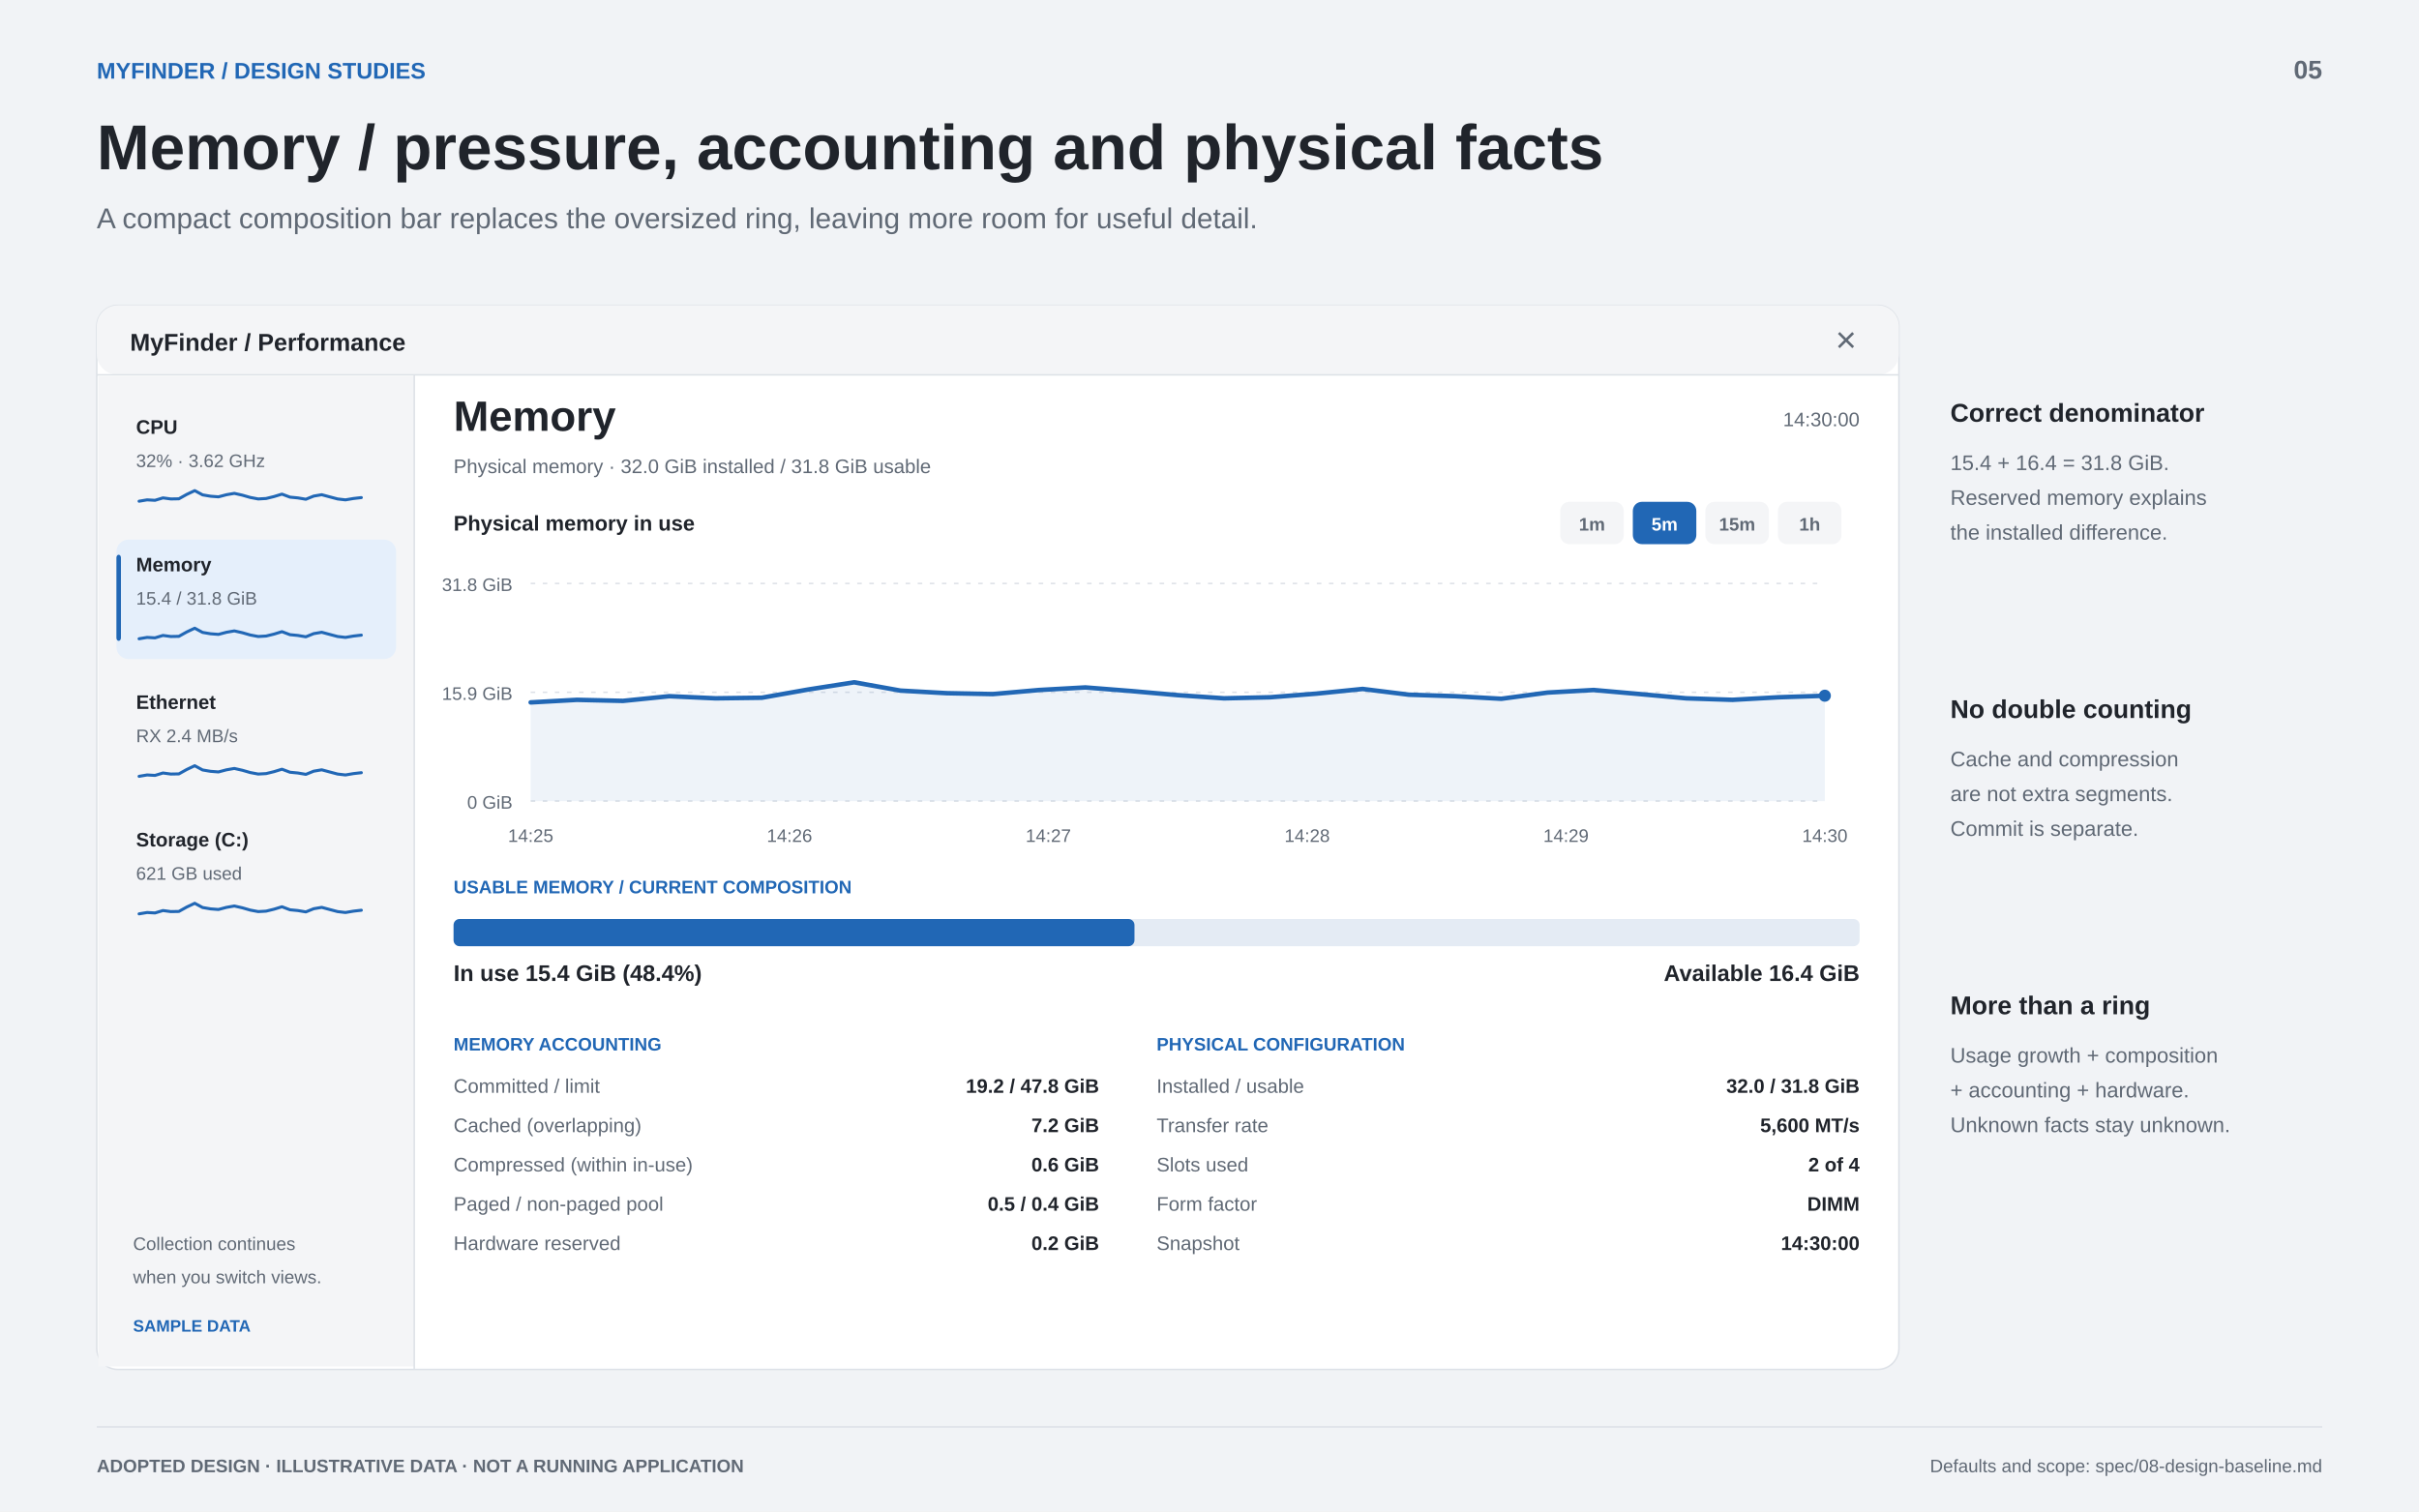
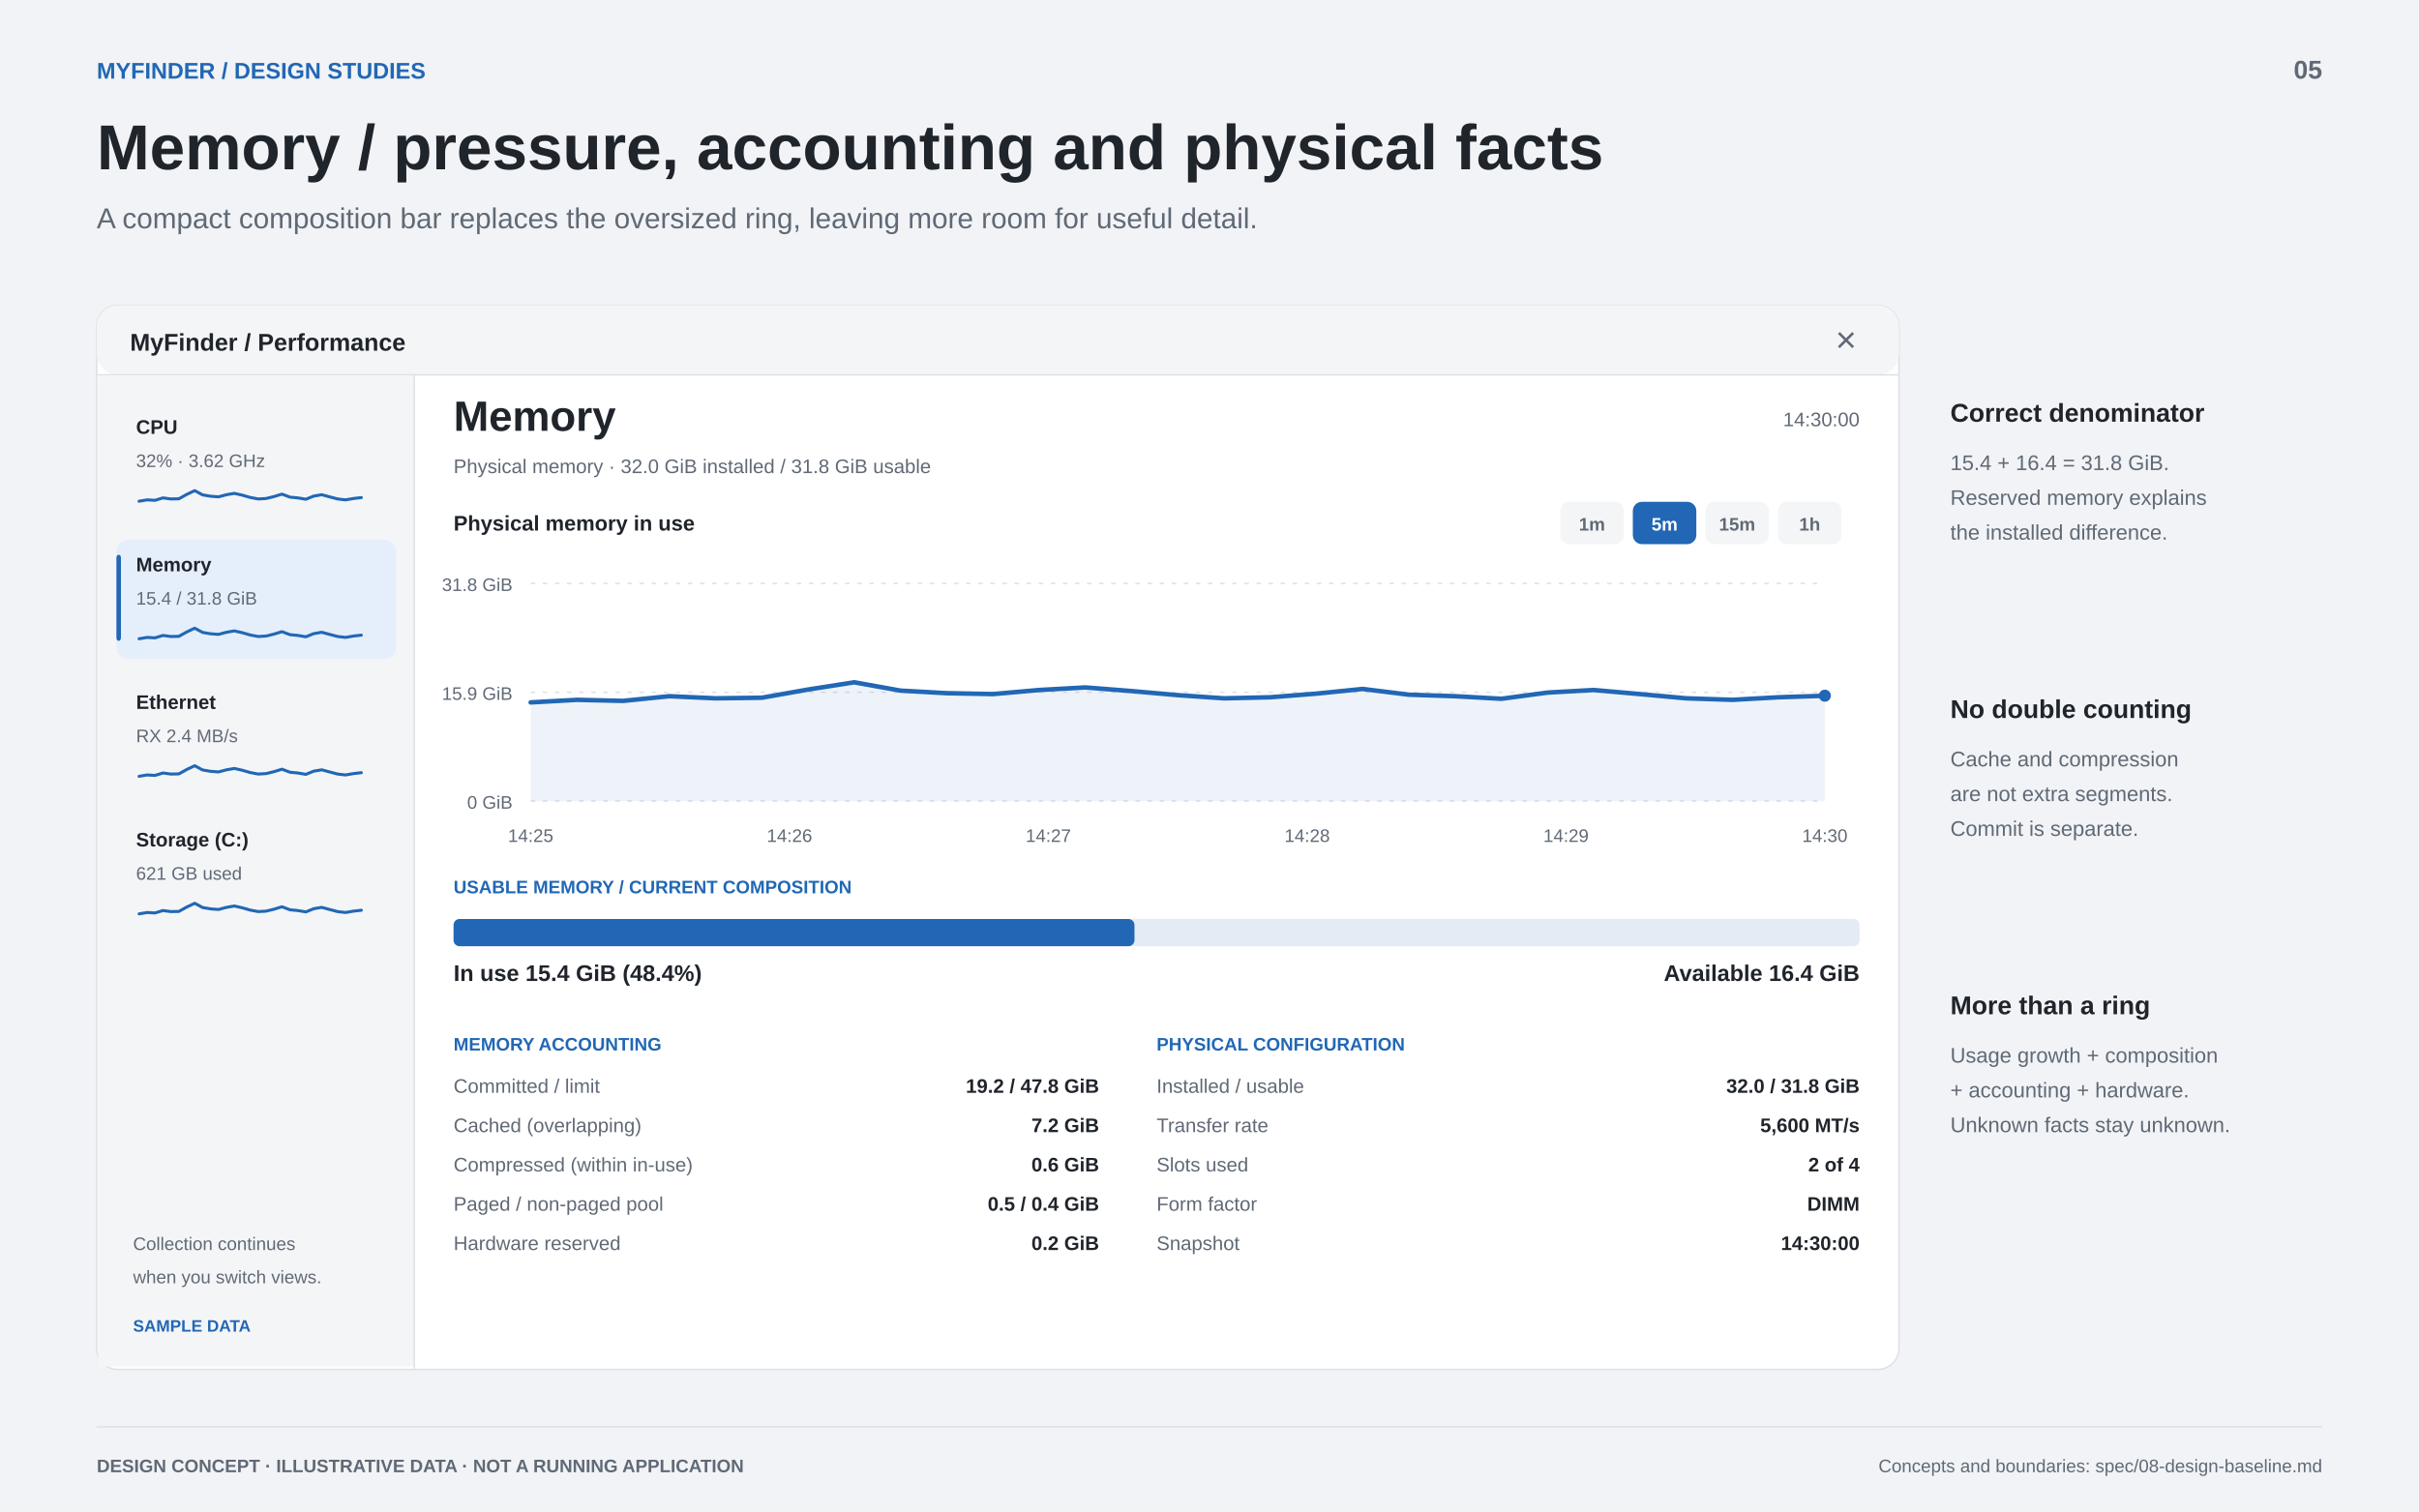
<svg xmlns="http://www.w3.org/2000/svg" width="1600" height="1000" viewBox="0 0 1600 1000">
  <defs>
    <filter id="shadow" x="-15%" y="-15%" width="130%" height="140%">
      <feDropShadow dx="0" dy="9" stdDeviation="16" flood-color="#263D37" flood-opacity="0.10" />
    </filter>
  </defs>
  <g font-family="Segoe UI, Arial, sans-serif">
    <rect x="0" y="0" width="1600" height="1000" rx="0" fill="#F1F3F6" stroke="none" />
    <text x="64" y="52" fill="#2167B5" font-size="15" font-weight="700" text-anchor="start">MYFINDER  /  DESIGN STUDIES</text>
    <text x="1536" y="52" fill="#606975" font-size="17" font-weight="600" text-anchor="end">05</text>
    <text x="64" y="112" fill="#20242B" font-size="42" font-weight="600" text-anchor="start">Memory / pressure, accounting and physical facts</text>
    <text x="64" y="151" fill="#606975" font-size="19" font-weight="400" text-anchor="start">A compact composition bar replaces the oversized ring, leaving more room for useful detail.</text>
    <rect x="64" y="202" width="1192" height="704" rx="14" fill="#FFFFFF" stroke="#DDE1E7" />
    <rect x="64" y="202" width="1192" height="46" rx="14" fill="#F4F5F7" stroke="none" />
    <text x="86" y="232" fill="#20242B" font-size="16" font-weight="600" text-anchor="start">MyFinder / Performance</text>
    <text x="1228" y="233" fill="#606975" font-size="24" font-weight="400" text-anchor="end">×</text>
    <line x1="64" y1="248" x2="1256" y2="248" stroke="#DDE1E7" stroke-width="1" />
    <rect x="65" y="249" width="209" height="655" rx="0" fill="#F4F5F7" stroke="none" />
    <line x1="274" y1="248" x2="274" y2="906" stroke="#DDE1E7" stroke-width="1" />
    <text x="90" y="287" fill="#20242B" font-size="13" font-weight="600" text-anchor="start">CPU</text>
    <text x="90" y="309" fill="#606975" font-size="12" font-weight="400" text-anchor="start">32% · 3.62 GHz</text>
    <path d="M92.0,331.6 L97.3,330.7 L102.5,331.0 L107.8,329.4 L113.0,330.1 L118.3,330.0 L123.5,327.1 L128.8,324.6 L134.0,327.4 L139.3,328.3 L144.5,328.7 L149.8,327.3 L155.0,326.4 L160.3,327.6 L165.5,329.1 L170.8,330.1 L176.0,329.8 L181.3,328.5 L186.5,326.9 L191.8,328.9 L197.0,329.4 L202.3,330.3 L207.5,328.2 L212.8,327.3 L218.0,328.7 L223.3,330.1 L228.5,330.7 L233.8,329.8 L239.0,329.2" fill="none" stroke="#2167B5" stroke-width="2" stroke-linejoin="round" stroke-linecap="round" />
    <rect x="77" y="357" width="185" height="79" rx="8" fill="#E5EFFB" stroke="none" />
    <rect x="77" y="367" width="3" height="57" rx="2" fill="#2167B5" stroke="none" />
    <text x="90" y="378" fill="#20242B" font-size="13" font-weight="600" text-anchor="start">Memory</text>
    <text x="90" y="400" fill="#606975" font-size="12" font-weight="400" text-anchor="start">15.4 / 31.8 GiB</text>
    <path d="M92.0,422.6 L97.3,421.7 L102.5,422.0 L107.8,420.4 L113.0,421.1 L118.3,421.0 L123.5,418.1 L128.8,415.6 L134.0,418.4 L139.3,419.3 L144.5,419.7 L149.8,418.3 L155.0,417.4 L160.3,418.6 L165.5,420.1 L170.8,421.1 L176.0,420.8 L181.3,419.5 L186.5,417.9 L191.8,419.9 L197.0,420.4 L202.3,421.3 L207.5,419.2 L212.8,418.3 L218.0,419.7 L223.3,421.1 L228.5,421.7 L233.8,420.8 L239.0,420.2" fill="none" stroke="#2167B5" stroke-width="2" stroke-linejoin="round" stroke-linecap="round" />
    <text x="90" y="469" fill="#20242B" font-size="13" font-weight="600" text-anchor="start">Ethernet</text>
    <text x="90" y="491" fill="#606975" font-size="12" font-weight="400" text-anchor="start">RX 2.4 MB/s</text>
    <path d="M92.0,513.6 L97.3,512.7 L102.5,513.0 L107.8,511.4 L113.0,512.1 L118.3,512.0 L123.5,509.1 L128.8,506.6 L134.0,509.4 L139.3,510.3 L144.5,510.7 L149.8,509.3 L155.0,508.4 L160.3,509.6 L165.5,511.1 L170.8,512.1 L176.0,511.8 L181.3,510.5 L186.5,508.9 L191.8,510.9 L197.0,511.4 L202.3,512.3 L207.5,510.2 L212.8,509.3 L218.0,510.7 L223.3,512.1 L228.5,512.7 L233.8,511.8 L239.0,511.2" fill="none" stroke="#2167B5" stroke-width="2" stroke-linejoin="round" stroke-linecap="round" />
    <text x="90" y="560" fill="#20242B" font-size="13" font-weight="600" text-anchor="start">Storage (C:)</text>
    <text x="90" y="582" fill="#606975" font-size="12" font-weight="400" text-anchor="start">621 GB used</text>
    <path d="M92.0,604.6 L97.3,603.7 L102.5,604.0 L107.8,602.4 L113.0,603.1 L118.3,603.0 L123.5,600.1 L128.8,597.6 L134.0,600.4 L139.3,601.3 L144.5,601.7 L149.8,600.3 L155.0,599.4 L160.3,600.6 L165.5,602.1 L170.8,603.1 L176.0,602.8 L181.3,601.5 L186.5,599.9 L191.8,601.9 L197.0,602.4 L202.3,603.3 L207.5,601.2 L212.8,600.3 L218.0,601.7 L223.3,603.1 L228.5,603.7 L233.8,602.8 L239.0,602.2" fill="none" stroke="#2167B5" stroke-width="2" stroke-linejoin="round" stroke-linecap="round" />
    <text x="88" y="827" fill="#606975" font-size="12" font-weight="400" text-anchor="start">Collection continues</text>
    <text x="88" y="849" fill="#606975" font-size="12" font-weight="400" text-anchor="start">when you switch views.</text>
    <text x="88" y="881" fill="#2167B5" font-size="11" font-weight="700" text-anchor="start">SAMPLE DATA</text>
    <text x="300" y="285" fill="#20242B" font-size="28" font-weight="600" text-anchor="start">Memory</text>
    <text x="300" y="313" fill="#606975" font-size="13" font-weight="400" text-anchor="start">Physical memory · 32.0 GiB installed / 31.8 GiB usable</text>
    <text x="1230" y="282" fill="#606975" font-size="13" font-weight="400" text-anchor="end">14:30:00</text>
    <text x="300" y="351" fill="#20242B" font-size="14" font-weight="600" text-anchor="start">Physical memory in use</text>
    <rect x="1032" y="332" width="42" height="28" rx="6" fill="#F4F5F7" stroke="none" />
    <text x="1053" y="351" fill="#606975" font-size="12" font-weight="600" text-anchor="middle">1m</text>
    <rect x="1080" y="332" width="42" height="28" rx="6" fill="#2167B5" stroke="none" />
    <text x="1101" y="351" fill="#FFFFFF" font-size="12" font-weight="600" text-anchor="middle">5m</text>
    <rect x="1128" y="332" width="42" height="28" rx="6" fill="#F4F5F7" stroke="none" />
    <text x="1149" y="351" fill="#606975" font-size="12" font-weight="600" text-anchor="middle">15m</text>
    <rect x="1176" y="332" width="42" height="28" rx="6" fill="#F4F5F7" stroke="none" />
    <text x="1197" y="351" fill="#606975" font-size="12" font-weight="600" text-anchor="middle">1h</text>
    <line x1="351" y1="386" x2="1207" y2="386" stroke="#DDE1E7" stroke-width="1" stroke-dasharray="3 5" />
    <text x="339" y="391" fill="#606975" font-size="12" font-weight="400" text-anchor="end">31.8 GiB</text>
    <line x1="351" y1="458" x2="1207" y2="458" stroke="#DDE1E7" stroke-width="1" stroke-dasharray="3 5" />
    <text x="339" y="463" fill="#606975" font-size="12" font-weight="400" text-anchor="end">15.9 GiB</text>
    <line x1="351" y1="530" x2="1207" y2="530" stroke="#DDE1E7" stroke-width="1" stroke-dasharray="3 5" />
    <text x="339" y="535" fill="#606975" font-size="12" font-weight="400" text-anchor="end">0 GiB</text>
    <text x="351" y="557" fill="#606975" font-size="12" font-weight="400" text-anchor="middle">14:25</text>
    <text x="522.2" y="557" fill="#606975" font-size="12" font-weight="400" text-anchor="middle">14:26</text>
    <text x="693.4" y="557" fill="#606975" font-size="12" font-weight="400" text-anchor="middle">14:27</text>
    <text x="864.6" y="557" fill="#606975" font-size="12" font-weight="400" text-anchor="middle">14:28</text>
    <text x="1035.8" y="557" fill="#606975" font-size="12" font-weight="400" text-anchor="middle">14:29</text>
    <text x="1207" y="557" fill="#606975" font-size="12" font-weight="400" text-anchor="middle">14:30</text>
    <path d="M351,530 L351,464.679 L381.571,462.981 L412.143,463.66 L442.714,460.604 L473.286,461.962 L503.857,461.623 L534.429,456.189 L565,451.434 L595.571,456.868 L626.143,458.566 L656.714,459.245 L687.286,456.528 L717.857,454.83 L748.429,457.208 L779,459.925 L809.571,461.962 L840.143,461.283 L870.714,458.906 L901.286,455.849 L931.857,459.585 L962.429,460.604 L993,462.302 L1023.571,458.226 L1054.143,456.528 L1084.714,459.245 L1115.286,461.962 L1145.857,462.981 L1176.429,461.283 L1207,460.264 L1207,530 Z" fill="#2167B5" opacity="0.08" />
    <path d="M351.0,464.7 L381.6,463.0 L412.1,463.7 L442.7,460.6 L473.3,462.0 L503.9,461.6 L534.4,456.2 L565.0,451.4 L595.6,456.9 L626.1,458.6 L656.7,459.2 L687.3,456.5 L717.9,454.8 L748.4,457.2 L779.0,459.9 L809.6,462.0 L840.1,461.3 L870.7,458.9 L901.3,455.8 L931.9,459.6 L962.4,460.6 L993.0,462.3 L1023.6,458.2 L1054.1,456.5 L1084.7,459.2 L1115.3,462.0 L1145.9,463.0 L1176.4,461.3 L1207.0,460.3" fill="none" stroke="#2167B5" stroke-width="3" stroke-linejoin="round" stroke-linecap="round" />
    <circle cx="1207" cy="460.264" r="4" fill="#2167B5" />
    <text x="300" y="591" fill="#2167B5" font-size="12" font-weight="700" text-anchor="start">USABLE MEMORY / CURRENT COMPOSITION</text>
    <rect x="300" y="608" width="930" height="18" rx="4" fill="#E4EBF4" stroke="none" />
    <rect x="300" y="608" width="450.377" height="18" rx="4" fill="#2167B5" stroke="none" />
    <text x="300" y="649" fill="#20242B" font-size="15" font-weight="600" text-anchor="start">In use 15.4 GiB (48.4%)</text>
    <text x="1230" y="649" fill="#20242B" font-size="15" font-weight="600" text-anchor="end">Available 16.4 GiB</text>
    <text x="300" y="695" fill="#2167B5" font-size="12" font-weight="700" text-anchor="start">MEMORY ACCOUNTING</text>
    <text x="300" y="723" fill="#606975" font-size="13" font-weight="400" text-anchor="start">Committed / limit</text>
    <text x="727" y="723" fill="#20242B" font-size="13" font-weight="600" text-anchor="end">19.2 / 47.8 GiB</text>
    <text x="300" y="749" fill="#606975" font-size="13" font-weight="400" text-anchor="start">Cached (overlapping)</text>
    <text x="727" y="749" fill="#20242B" font-size="13" font-weight="600" text-anchor="end">7.2 GiB</text>
    <text x="300" y="775" fill="#606975" font-size="13" font-weight="400" text-anchor="start">Compressed (within in-use)</text>
    <text x="727" y="775" fill="#20242B" font-size="13" font-weight="600" text-anchor="end">0.6 GiB</text>
    <text x="300" y="801" fill="#606975" font-size="13" font-weight="400" text-anchor="start">Paged / non-paged pool</text>
    <text x="727" y="801" fill="#20242B" font-size="13" font-weight="600" text-anchor="end">0.5 / 0.4 GiB</text>
    <text x="300" y="827" fill="#606975" font-size="13" font-weight="400" text-anchor="start">Hardware reserved</text>
    <text x="727" y="827" fill="#20242B" font-size="13" font-weight="600" text-anchor="end">0.2 GiB</text>
    <text x="765" y="695" fill="#2167B5" font-size="12" font-weight="700" text-anchor="start">PHYSICAL CONFIGURATION</text>
    <text x="765" y="723" fill="#606975" font-size="13" font-weight="400" text-anchor="start">Installed / usable</text>
    <text x="1230" y="723" fill="#20242B" font-size="13" font-weight="600" text-anchor="end">32.0 / 31.8 GiB</text>
    <text x="765" y="749" fill="#606975" font-size="13" font-weight="400" text-anchor="start">Transfer rate</text>
    <text x="1230" y="749" fill="#20242B" font-size="13" font-weight="600" text-anchor="end">5,600 MT/s</text>
    <text x="765" y="775" fill="#606975" font-size="13" font-weight="400" text-anchor="start">Slots used</text>
    <text x="1230" y="775" fill="#20242B" font-size="13" font-weight="600" text-anchor="end">2 of 4</text>
    <text x="765" y="801" fill="#606975" font-size="13" font-weight="400" text-anchor="start">Form factor</text>
    <text x="1230" y="801" fill="#20242B" font-size="13" font-weight="600" text-anchor="end">DIMM</text>
    <text x="765" y="827" fill="#606975" font-size="13" font-weight="400" text-anchor="start">Snapshot</text>
    <text x="1230" y="827" fill="#20242B" font-size="13" font-weight="600" text-anchor="end">14:30:00</text>
    <text x="1290" y="279" fill="#20242B" font-size="17" font-weight="600" text-anchor="start">Correct denominator</text>
    <text x="1290" y="311" fill="#606975" font-size="14" font-weight="400" text-anchor="start">15.4 + 16.4 = 31.8 GiB.</text>
    <text x="1290" y="334" fill="#606975" font-size="14" font-weight="400" text-anchor="start">Reserved memory explains</text>
    <text x="1290" y="357" fill="#606975" font-size="14" font-weight="400" text-anchor="start">the installed difference.</text>
    <text x="1290" y="475" fill="#20242B" font-size="17" font-weight="600" text-anchor="start">No double counting</text>
    <text x="1290" y="507" fill="#606975" font-size="14" font-weight="400" text-anchor="start">Cache and compression</text>
    <text x="1290" y="530" fill="#606975" font-size="14" font-weight="400" text-anchor="start">are not extra segments.</text>
    <text x="1290" y="553" fill="#606975" font-size="14" font-weight="400" text-anchor="start">Commit is separate.</text>
    <text x="1290" y="671" fill="#20242B" font-size="17" font-weight="600" text-anchor="start">More than a ring</text>
    <text x="1290" y="703" fill="#606975" font-size="14" font-weight="400" text-anchor="start">Usage growth + composition</text>
    <text x="1290" y="726" fill="#606975" font-size="14" font-weight="400" text-anchor="start">+ accounting + hardware.</text>
    <text x="1290" y="749" fill="#606975" font-size="14" font-weight="400" text-anchor="start">Unknown facts stay unknown.</text>
    <line x1="64" y1="944" x2="1536" y2="944" stroke="#DDE1E7" stroke-width="1" />
-     <text x="64" y="974" fill="#606975" font-size="12" font-weight="600" text-anchor="start">ADOPTED DESIGN · ILLUSTRATIVE DATA · NOT A RUNNING APPLICATION</text>
-     <text x="1536" y="974" fill="#606975" font-size="12" font-weight="400" text-anchor="end">Defaults and scope: spec/08-design-baseline.md</text>
+     <text x="64" y="974" fill="#606975" font-size="12" font-weight="600" text-anchor="start">DESIGN CONCEPT · ILLUSTRATIVE DATA · NOT A RUNNING APPLICATION</text>
+     <text x="1536" y="974" fill="#606975" font-size="12" font-weight="400" text-anchor="end">Concepts and boundaries: spec/08-design-baseline.md</text>
  </g>
</svg>
